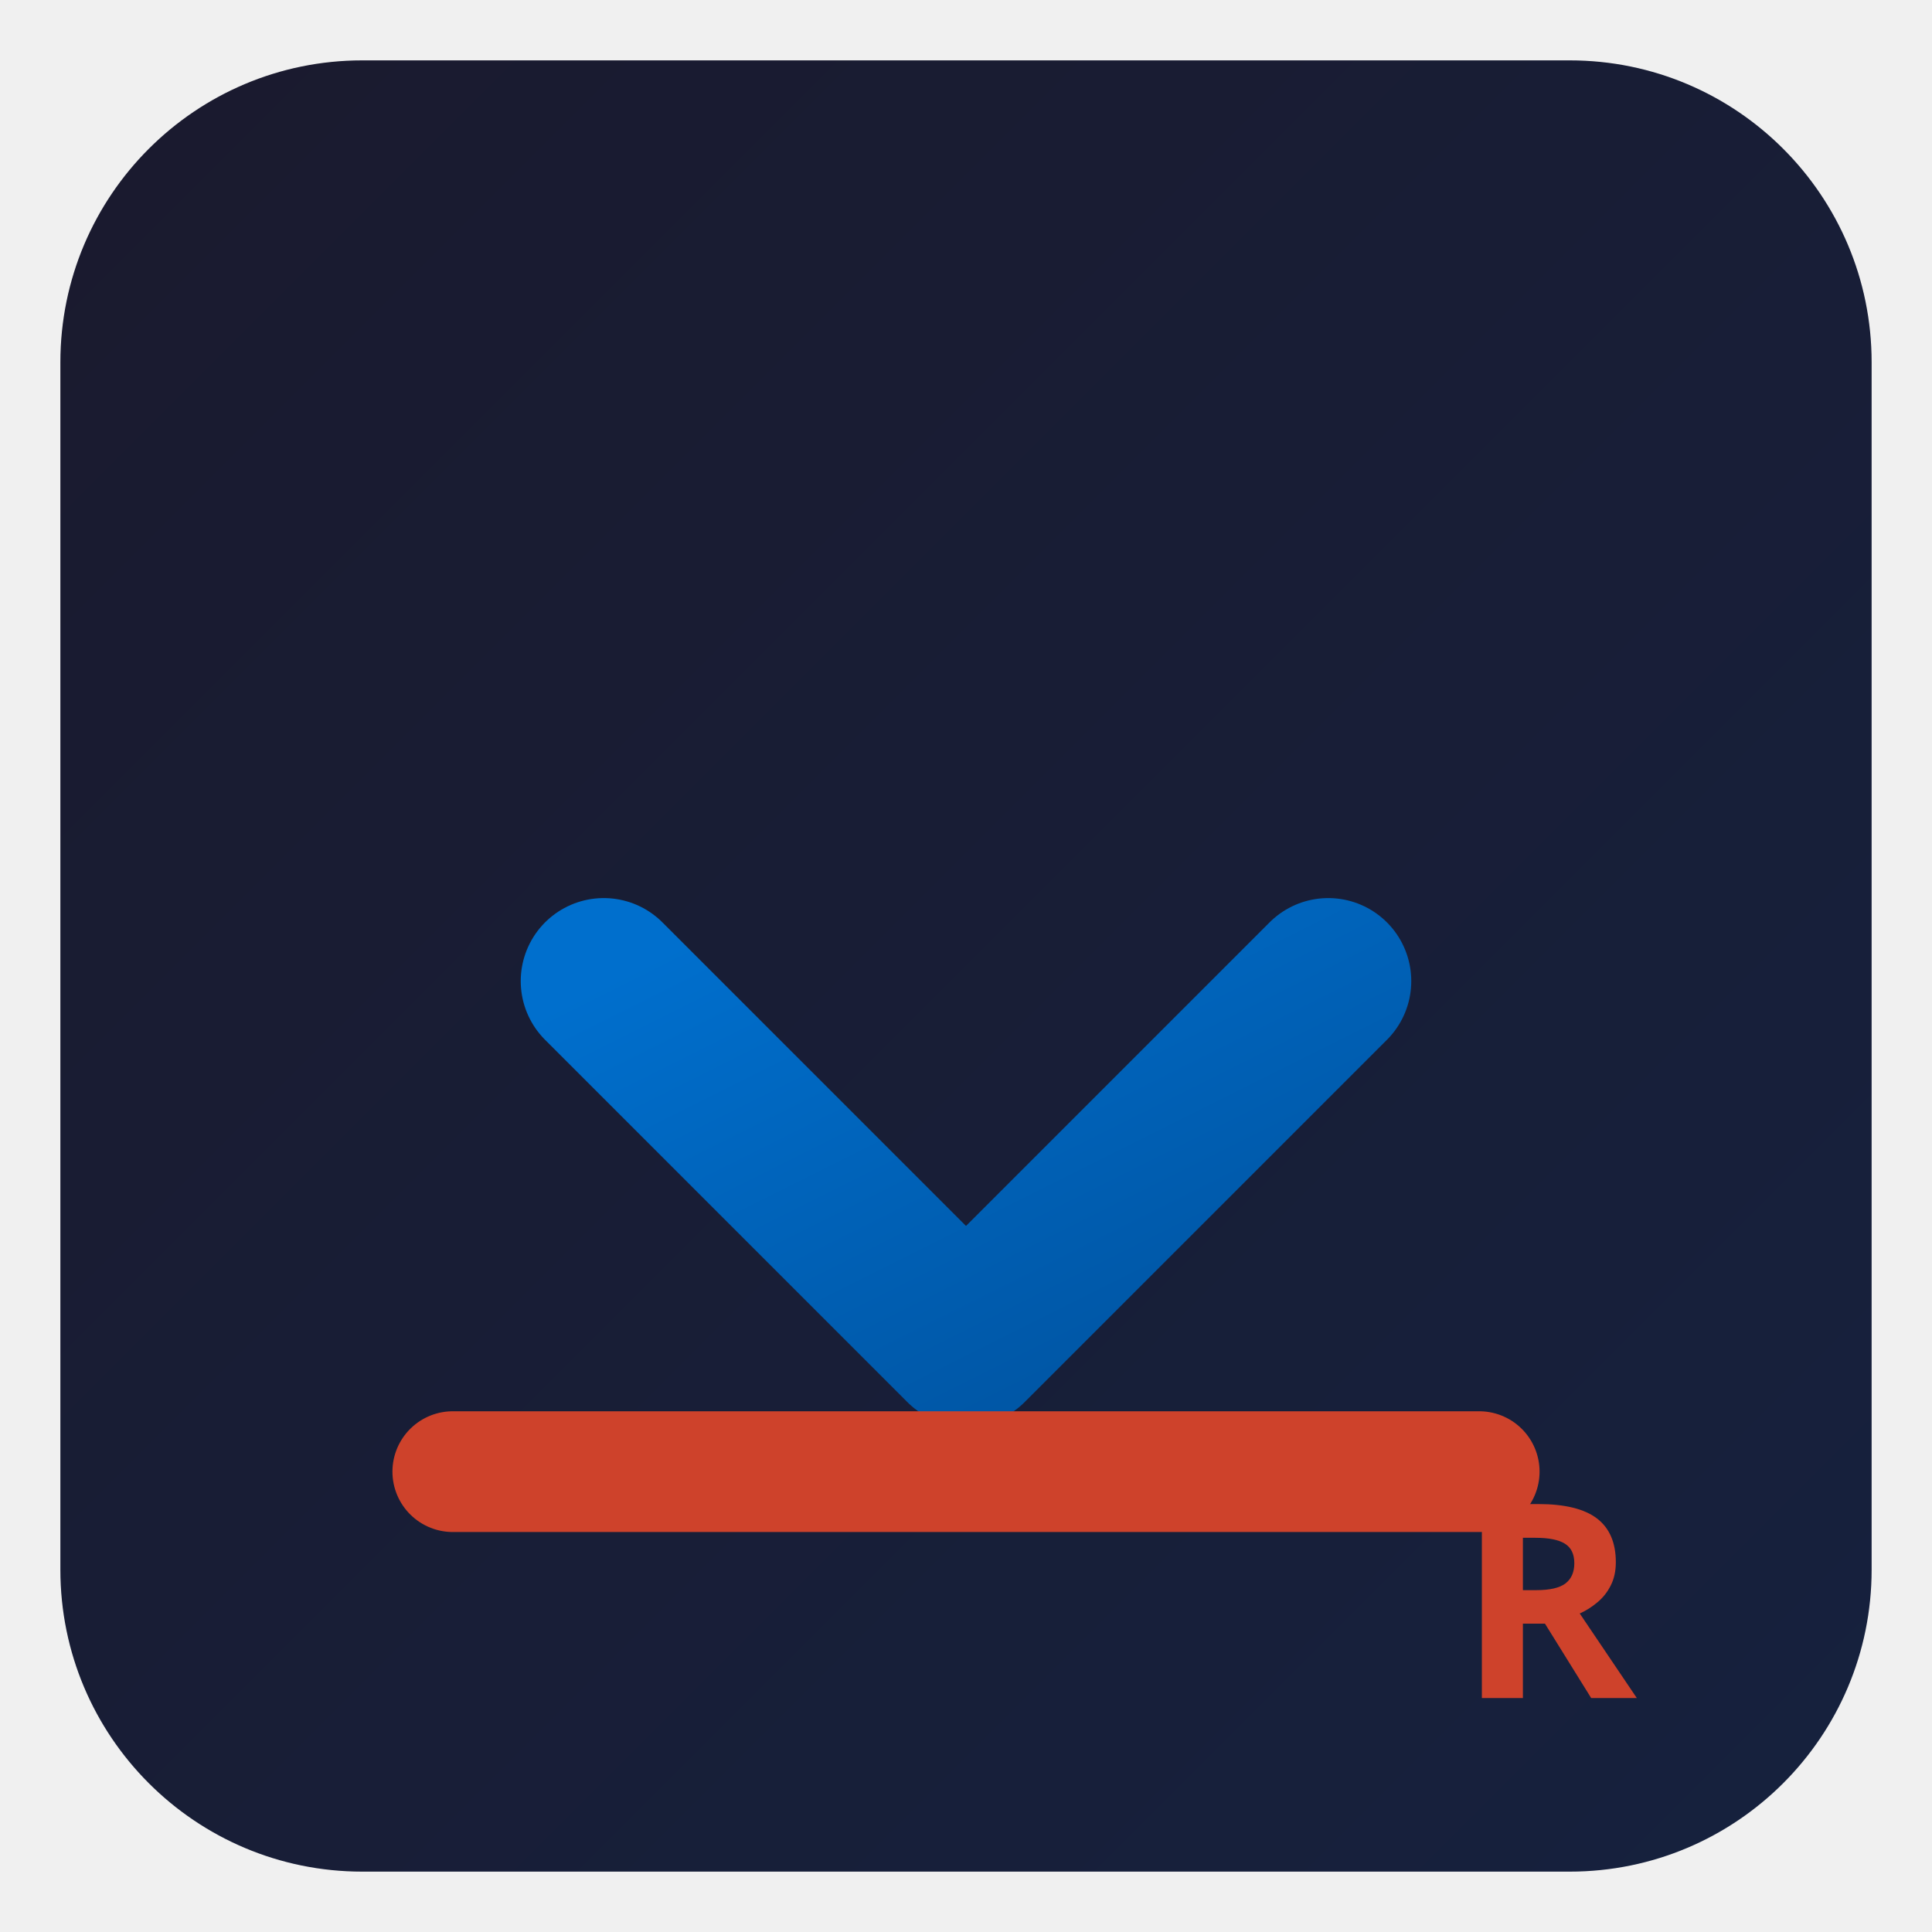
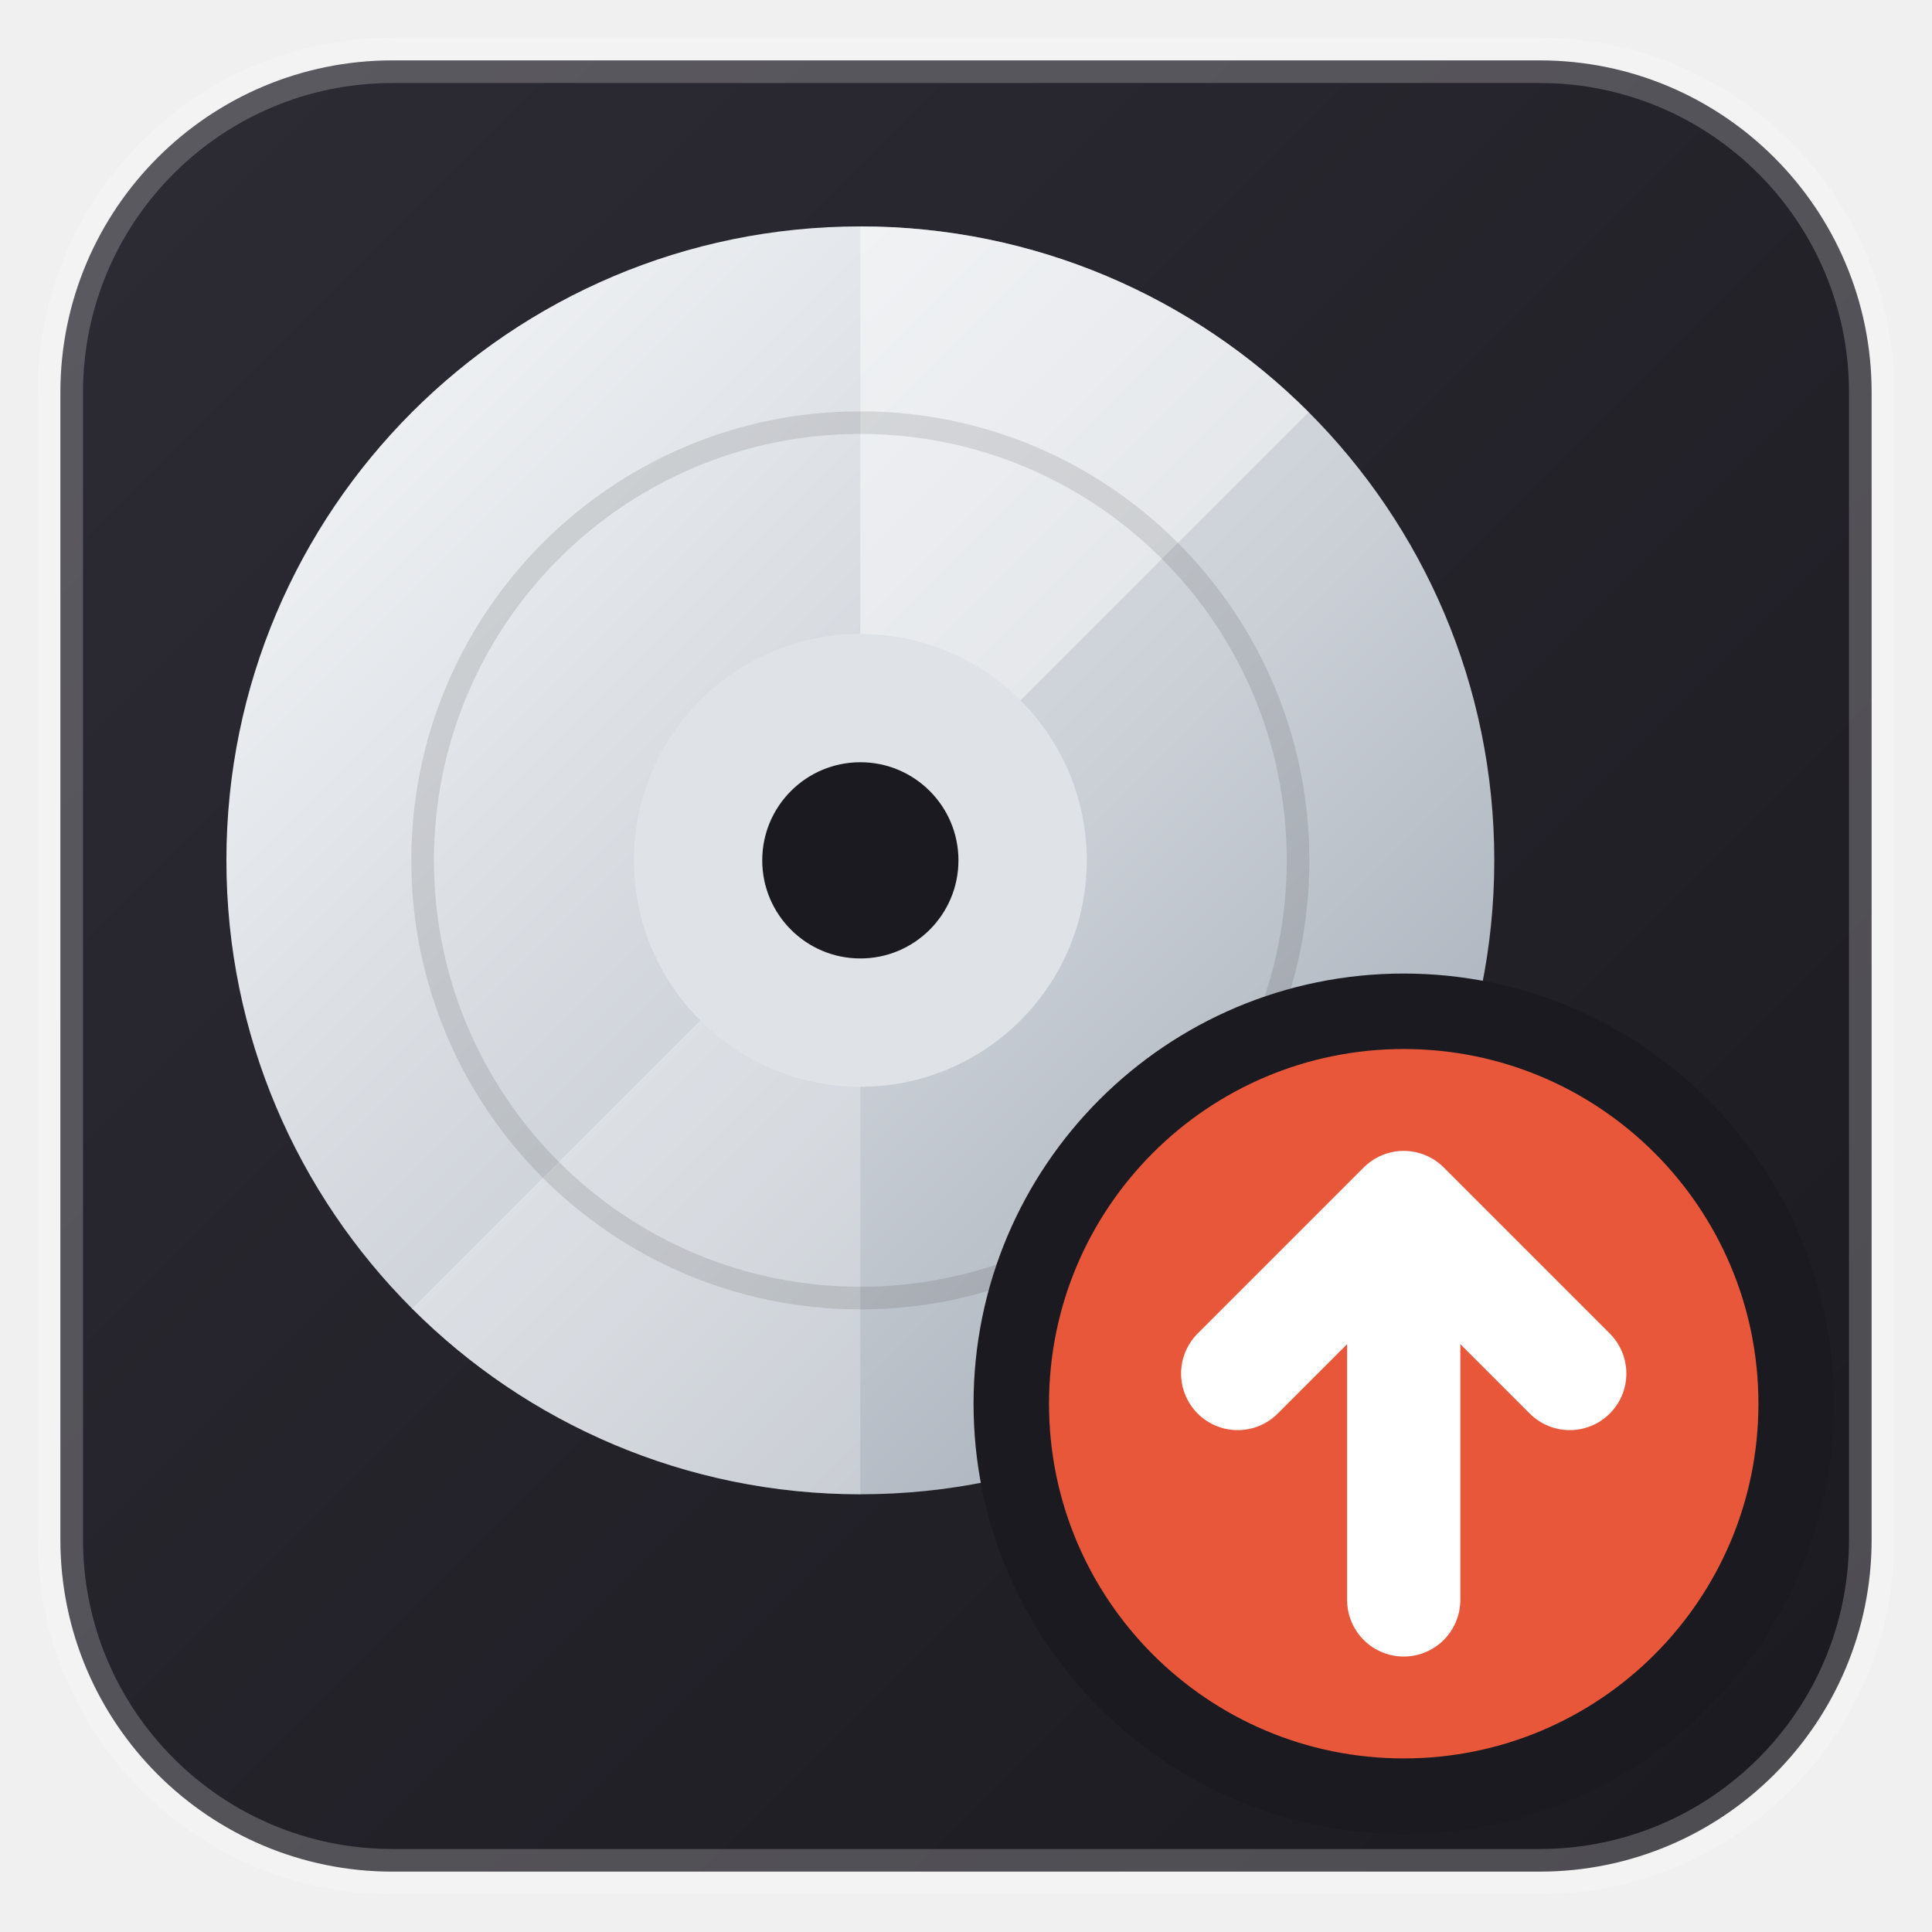
<svg xmlns="http://www.w3.org/2000/svg" viewBox="0 0 256 256">
  <defs>
-     <linearGradient id="bg" x1="0%" y1="0%" x2="100%" y2="100%">
-       <stop offset="0%" style="stop-color:#1a1a2e" />
-       <stop offset="100%" style="stop-color:#16213e" />
+     <linearGradient id="tile" x1="0" y1="0" x2="1" y2="1">
+       <stop offset="0" stop-color="#2d2b34" />
+       <stop offset="1" stop-color="#1b1a20" />
    </linearGradient>
-     <linearGradient id="accent" x1="0%" y1="0%" x2="100%" y2="100%">
-       <stop offset="0%" style="stop-color:#006FCD" />
-       <stop offset="100%" style="stop-color:#0053a0" />
+     <linearGradient id="disc" gradientUnits="userSpaceOnUse" x1="40" y1="40" x2="200" y2="200">
+       <stop offset="0" stop-color="#f4f6f8" />
+       <stop offset="0.55" stop-color="#c9ced5" />
+       <stop offset="1" stop-color="#9aa2ad" />
    </linearGradient>
  </defs>
-   <rect x="8" y="8" width="240" height="240" rx="40" ry="40" fill="url(#bg)" />
-   <path d="M128 55 L128 165" stroke="url(#accent)" stroke-width="22" stroke-linecap="round" />
-   <path d="M80 130 L128 178 L176 130" stroke="url(#accent)" stroke-width="22" stroke-linecap="round" stroke-linejoin="round" fill="none" />
-   <path d="M60 195 L196 195" stroke="#CE422B" stroke-width="16" stroke-linecap="round" />
-   <text x="205" y="225" font-family="sans-serif" font-weight="bold" font-size="36" fill="#CE422B" text-anchor="middle">R</text>
+   <rect x="8" y="8" width="240" height="240" rx="44" fill="url(#tile)" stroke="#ffffff" stroke-opacity="0.22" stroke-width="6" />
+   <circle cx="114" cy="114" r="84" fill="url(#disc)" />
+   <path d="M114 114 L114 30 A84 84 0 0 1 173.4 54.6 Z" fill="#ffffff" fill-opacity="0.45" />
+   <path d="M114 114 L114 198 A84 84 0 0 1 54.6 173.4 Z" fill="#ffffff" fill-opacity="0.25" />
+   <circle cx="114" cy="114" r="58" fill="none" stroke="#1b1a20" stroke-opacity="0.12" stroke-width="3" />
+   <circle cx="114" cy="114" r="30" fill="#dfe3e8" />
+   <circle cx="114" cy="114" r="13" fill="#1b1a20" />
+   <circle cx="186" cy="186" r="52" fill="#e8573a" stroke="#1b1a20" stroke-width="10" />
+   <path d="M186 212 V162" stroke="#ffffff" stroke-width="15" stroke-linecap="round" />
+   <path d="M164 182 L186 160 L208 182" fill="none" stroke="#ffffff" stroke-width="15" stroke-linecap="round" stroke-linejoin="round" />
</svg>
